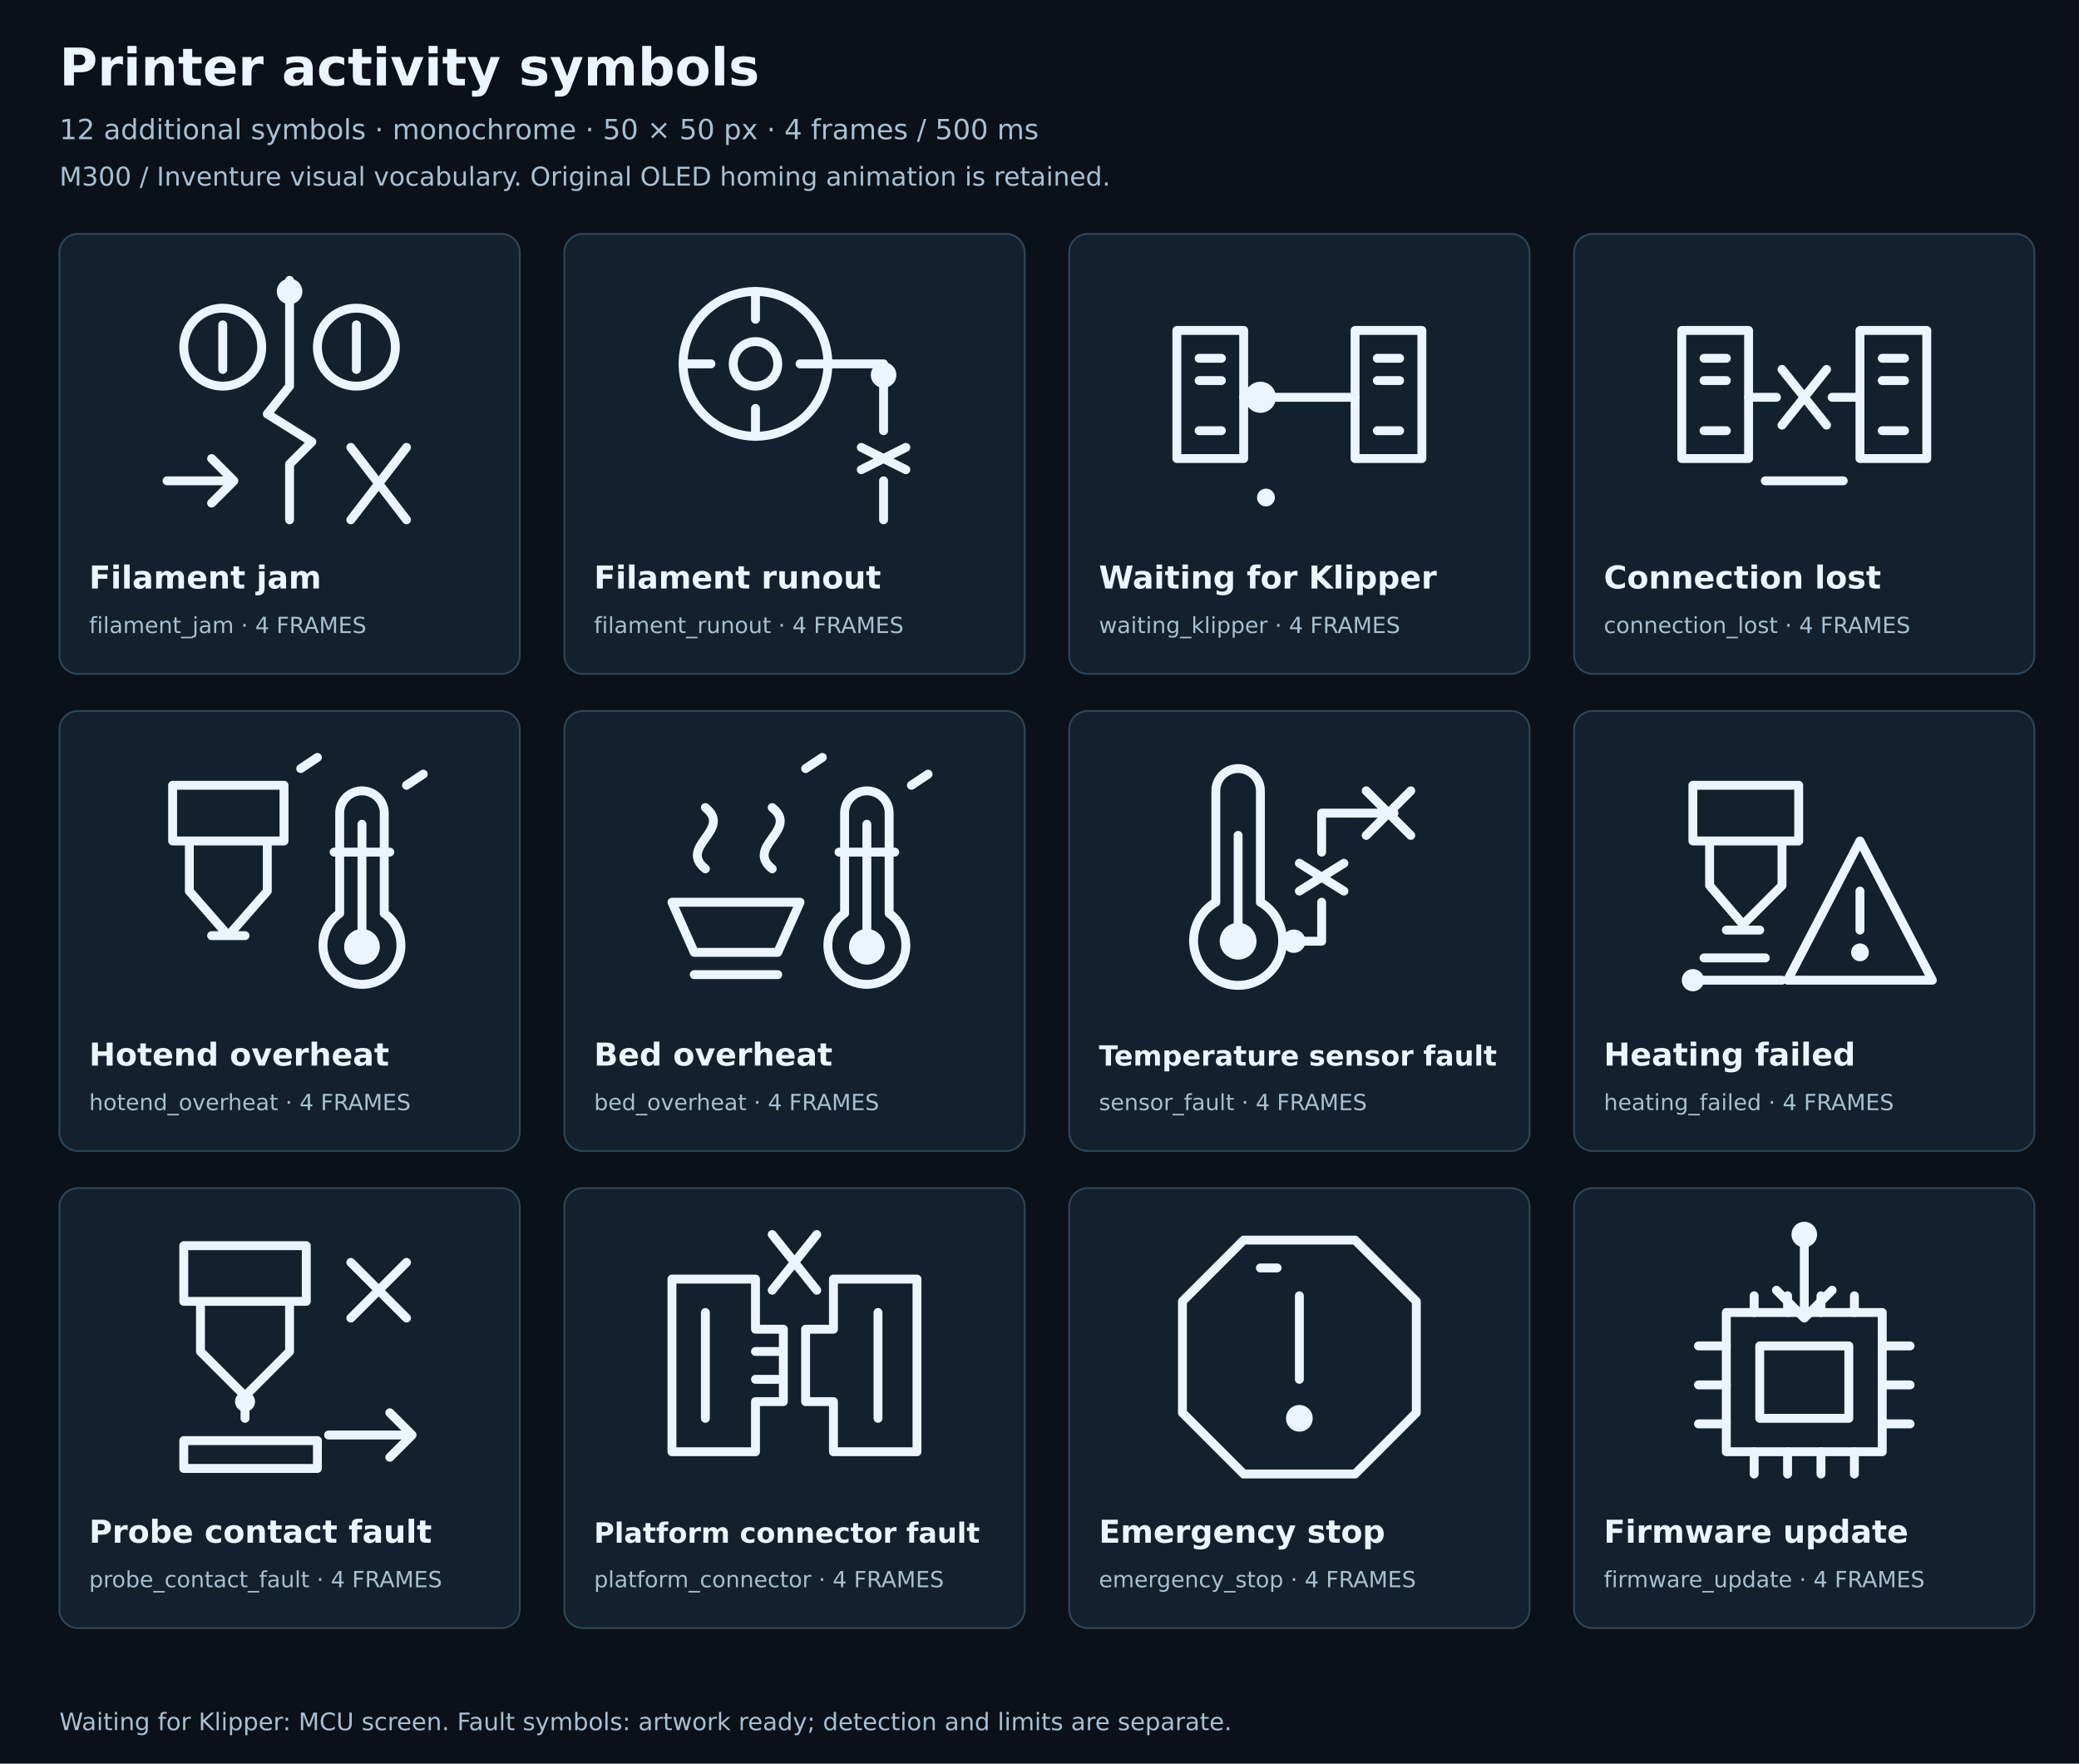
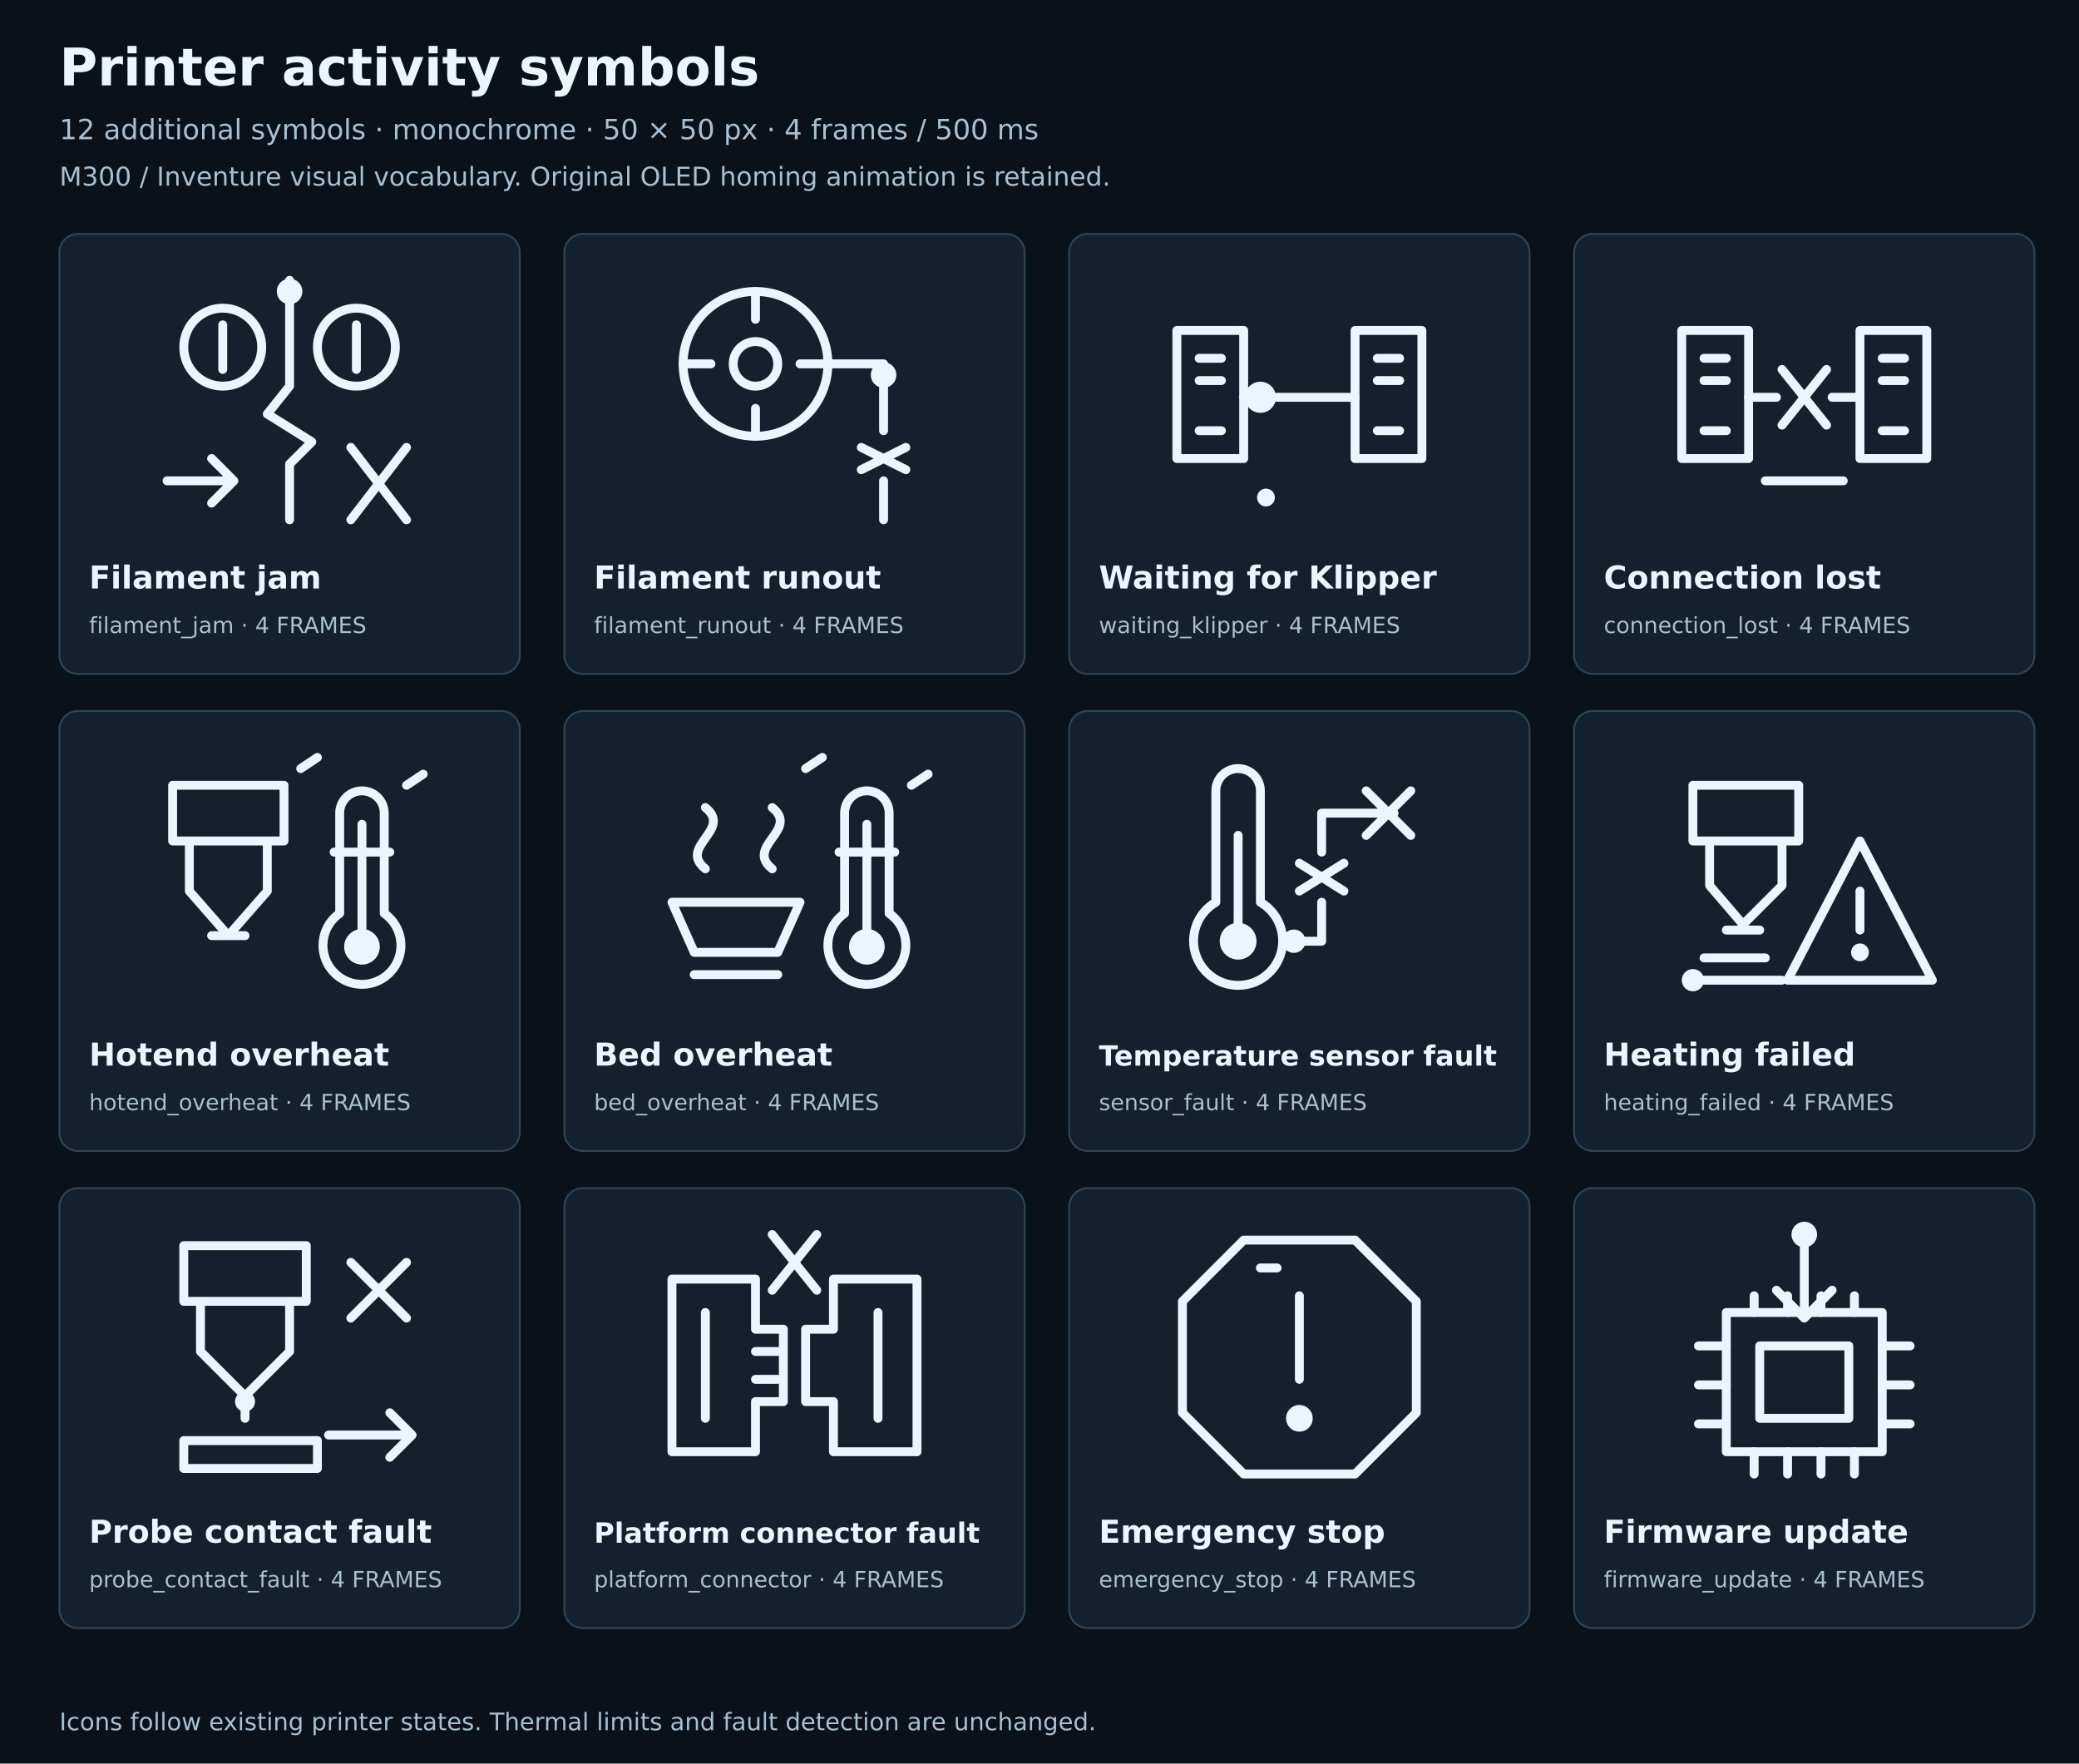
<svg xmlns="http://www.w3.org/2000/svg" width="1120" height="950" viewBox="0 0 1120 950">
  <rect width="1120" height="950" fill="#0b1118" />
  <g font-family="DejaVu Sans,sans-serif" fill="#eaf5ff">
    <text x="32" y="46" font-size="28" font-weight="bold">Printer activity symbols</text>
    <text x="32" y="75" font-size="15" fill="#a8c0d2">12 additional symbols · monochrome · 50 × 50 px · 4 frames / 500 ms</text>
    <text x="32" y="100" font-size="14" fill="#a8c0d2">M300 / Inventure visual vocabulary. Original OLED homing animation is retained.</text>
    <rect x="32" y="126" width="248" height="237" rx="10" fill="#13202d" stroke="#2e4556" />
    <g transform="translate(81 142) scale(3)" color="#eaf5ff">
      <g fill="none" stroke="currentColor" stroke-width="1.6" stroke-linecap="round" stroke-linejoin="round">
        <circle cx="13" cy="15" r="7" />
        <path transform="rotate(0 13 15)" d="M13 11v8" />
        <circle cx="37" cy="15" r="7" />
        <path transform="rotate(0 37 15)" d="M37 11v8" />
        <path d="M25 3v19l-4 5 8 5-4 4v10M3 39h12m-4-4 4 4-4 4" fill="none" />
        <circle cx="25" cy="5" r="1.5" fill="currentColor" />
        <path d="M36 33l10 13m0-13L36 46" fill="none" />
      </g>
    </g>
    <text x="48" y="317" font-size="17" font-weight="bold">Filament jam</text>
    <text x="48" y="341" font-size="12" fill="#a8c0d2">filament_jam · 4 FRAMES</text>
    <rect x="304" y="126" width="248" height="237" rx="10" fill="#13202d" stroke="#2e4556" />
    <g transform="translate(353 142) scale(3)" color="#eaf5ff">
      <g fill="none" stroke="currentColor" stroke-width="1.6" stroke-linecap="round" stroke-linejoin="round">
        <circle cx="18" cy="18" r="13" />
        <circle cx="18" cy="18" r="4" />
        <path d="M18 5v5M18 26v5M5 18h5M26 18h5M31 18h10v12m0 9v7M37 33l8 4m-8 0 8-4" fill="none" />
        <circle cx="41" cy="20" r="1.5" fill="currentColor" />
      </g>
    </g>
    <text x="320" y="317" font-size="17" font-weight="bold">Filament runout</text>
    <text x="320" y="341" font-size="12" fill="#a8c0d2">filament_runout · 4 FRAMES</text>
    <rect x="576" y="126" width="248" height="237" rx="10" fill="#13202d" stroke="#2e4556" />
    <g transform="translate(625 142) scale(3)" color="#eaf5ff">
      <g fill="none" stroke="currentColor" stroke-width="1.6" stroke-linecap="round" stroke-linejoin="round">
        <rect x="3" y="12" width="12" height="23" fill="none" />
        <rect x="35" y="12" width="12" height="23" fill="none" />
        <path d="M7 17h4M7 21h4M39 17h4M39 21h4M7 30h4M39 30h4" fill="none" />
        <path d="M15 24h20" fill="none" />
        <circle cx="18" cy="24" r="2" fill="currentColor" />
        <circle cx="19" cy="42" r="0.8" fill="currentColor" />
      </g>
    </g>
    <text x="592" y="317" font-size="17" font-weight="bold">Waiting for Klipper</text>
    <text x="592" y="341" font-size="12" fill="#a8c0d2">waiting_klipper · 4 FRAMES</text>
    <rect x="848" y="126" width="248" height="237" rx="10" fill="#13202d" stroke="#2e4556" />
    <g transform="translate(897 142) scale(3)" color="#eaf5ff">
      <g fill="none" stroke="currentColor" stroke-width="1.6" stroke-linecap="round" stroke-linejoin="round">
        <rect x="3" y="12" width="12" height="23" fill="none" />
        <rect x="35" y="12" width="12" height="23" fill="none" />
        <path d="M7 17h4M7 21h4M39 17h4M39 21h4M7 30h4M39 30h4" fill="none" />
        <path d="M15 24h5m10 0h5M21 19l8 10m0-10-8 10" fill="none" />
        <path d="M18 39h14" fill="none" />
      </g>
    </g>
    <text x="864" y="317" font-size="17" font-weight="bold">Connection lost</text>
    <text x="864" y="341" font-size="12" fill="#a8c0d2">connection_lost · 4 FRAMES</text>
    <rect x="32" y="383" width="248" height="237" rx="10" fill="#13202d" stroke="#2e4556" />
    <g transform="translate(81 399) scale(3)" color="#eaf5ff">
      <g fill="none" stroke="currentColor" stroke-width="1.6" stroke-linecap="round" stroke-linejoin="round">
        <path d="M4 8h20v10H4zM7 18v9l7 8 7-8v-9M11 35h6" fill="none" />
        <path d="M34 31V13a4 4 0 0 1 8 0v18a7 7 0 1 1-8 0zM38 15v22" fill="none" />
        <circle cx="38" cy="37" r="2.4" fill="currentColor" />
        <path d="M33 20h10" fill="none" />
        <path d="M27 5l3-2M46 8l3-2" fill="none" />
      </g>
    </g>
    <text x="48" y="574" font-size="17" font-weight="bold">Hotend overheat</text>
    <text x="48" y="598" font-size="12" fill="#a8c0d2">hotend_overheat · 4 FRAMES</text>
    <rect x="304" y="383" width="248" height="237" rx="10" fill="#13202d" stroke="#2e4556" />
    <g transform="translate(353 399) scale(3)" color="#eaf5ff">
      <g fill="none" stroke="currentColor" stroke-width="1.6" stroke-linecap="round" stroke-linejoin="round">
        <path d="M3 29h23l-4 9H7zM7 42h15M9 23c-5-4 5-7 0-11M21 23c-5-4 5-7 0-11" fill="none" />
        <path d="M34 31V13a4 4 0 0 1 8 0v18a7 7 0 1 1-8 0zM38 15v22" fill="none" />
        <circle cx="38" cy="37" r="2.4" fill="currentColor" />
        <path d="M33 20h10" fill="none" />
        <path d="M27 5l3-2M46 8l3-2" fill="none" />
      </g>
    </g>
    <text x="320" y="574" font-size="17" font-weight="bold">Bed overheat</text>
    <text x="320" y="598" font-size="12" fill="#a8c0d2">bed_overheat · 4 FRAMES</text>
    <rect x="576" y="383" width="248" height="237" rx="10" fill="#13202d" stroke="#2e4556" />
    <g transform="translate(625 399) scale(3)" color="#eaf5ff">
      <g fill="none" stroke="currentColor" stroke-width="1.6" stroke-linecap="round" stroke-linejoin="round">
        <path d="M10 29V9a4 4 0 0 1 8 0v20a8 8 0 1 1-8 0zM14 17v19" fill="none" />
        <circle cx="14" cy="36" r="2.5" fill="currentColor" />
        <path d="M22 36h7v-7m0-9v-7h13M25 22l8 5m0-5-8 5M37 9l8 8m0-8-8 8" fill="none" />
        <circle cx="24" cy="36" r="1.3" fill="currentColor" />
      </g>
    </g>
    <text x="592" y="574" font-size="15" font-weight="bold">Temperature sensor fault</text>
    <text x="592" y="598" font-size="12" fill="#a8c0d2">sensor_fault · 4 FRAMES</text>
    <rect x="848" y="383" width="248" height="237" rx="10" fill="#13202d" stroke="#2e4556" />
    <g transform="translate(897 399) scale(3)" color="#eaf5ff">
      <g fill="none" stroke="currentColor" stroke-width="1.6" stroke-linecap="round" stroke-linejoin="round">
        <path d="M5 8h19v10H5zM8 18v8l6 7 7-7v-8M11 34h6M4 43h17M7 39h11" fill="none" />
        <path d="M35 18 48 43H22zM35 27v7" fill="none" />
        <circle cx="35" cy="38" r="0.8" fill="currentColor" />
        <circle cx="5" cy="43" r="1.2" fill="currentColor" />
      </g>
    </g>
    <text x="864" y="574" font-size="17" font-weight="bold">Heating failed</text>
    <text x="864" y="598" font-size="12" fill="#a8c0d2">heating_failed · 4 FRAMES</text>
    <rect x="32" y="640" width="248" height="237" rx="10" fill="#13202d" stroke="#2e4556" />
    <g transform="translate(81 656) scale(3)" color="#eaf5ff">
      <g fill="none" stroke="currentColor" stroke-width="1.6" stroke-linecap="round" stroke-linejoin="round">
        <path d="M6 5h22v10H6zM9 15v9l8 8 8-8v-9M6 40h24v5H6zM17 32v4" fill="none" />
        <path d="M36 8l10 10m0-10L36 18M32 39h15m-4-4 4 4-4 4" fill="none" />
        <circle cx="17" cy="33" r="1" fill="currentColor" />
      </g>
    </g>
    <text x="48" y="831" font-size="17" font-weight="bold">Probe contact fault</text>
    <text x="48" y="855" font-size="12" fill="#a8c0d2">probe_contact_fault · 4 FRAMES</text>
    <rect x="304" y="640" width="248" height="237" rx="10" fill="#13202d" stroke="#2e4556" />
    <g transform="translate(353 656) scale(3)" color="#eaf5ff">
      <g fill="none" stroke="currentColor" stroke-width="1.6" stroke-linecap="round" stroke-linejoin="round">
        <path d="M3 11h15v9h5v13h-5v9H3zM47 11H32v9h-5v13h5v9h15zM9 17v19M40 17v19" fill="none" />
        <path d="M21 3l8 10m0-10-8 10" fill="none" />
        <path d="M18 24h4m-4 5h4" fill="none" />
      </g>
    </g>
    <text x="320" y="831" font-size="15" font-weight="bold">Platform connector fault</text>
    <text x="320" y="855" font-size="12" fill="#a8c0d2">platform_connector · 4 FRAMES</text>
    <rect x="576" y="640" width="248" height="237" rx="10" fill="#13202d" stroke="#2e4556" />
    <g transform="translate(625 656) scale(3)" color="#eaf5ff">
      <g fill="none" stroke="currentColor" stroke-width="1.6" stroke-linecap="round" stroke-linejoin="round">
        <path d="M15 4h20l11 11v20L35 46H15L4 35V15zM25 14v15" fill="none" />
        <circle cx="25" cy="36" r="1.6" fill="currentColor" />
        <path d="M18 9h3" fill="none" />
      </g>
    </g>
    <text x="592" y="831" font-size="17" font-weight="bold">Emergency stop</text>
    <text x="592" y="855" font-size="12" fill="#a8c0d2">emergency_stop · 4 FRAMES</text>
    <rect x="848" y="640" width="248" height="237" rx="10" fill="#13202d" stroke="#2e4556" />
    <g transform="translate(897 656) scale(3)" color="#eaf5ff">
      <g fill="none" stroke="currentColor" stroke-width="1.6" stroke-linecap="round" stroke-linejoin="round">
        <rect x="11" y="17" width="28" height="25" fill="none" />
        <rect x="17" y="23" width="16" height="13" fill="none" />
        <path d="M16 14v3m0 25v4" fill="none" />
        <path d="M22 14v3m0 25v4" fill="none" />
        <path d="M28 14v3m0 25v4" fill="none" />
        <path d="M34 14v3m0 25v4" fill="none" />
        <path d="M25 2v16m-5-5 5 5 5-5M6 23h5M6 30h5M6 37h5M39 23h5M39 30h5M39 37h5" fill="none" />
        <circle cx="25" cy="3" r="1.5" fill="currentColor" />
      </g>
    </g>
    <text x="864" y="831" font-size="17" font-weight="bold">Firmware update</text>
    <text x="864" y="855" font-size="12" fill="#a8c0d2">firmware_update · 4 FRAMES</text>
-     <text x="32" y="932" font-size="13" fill="#a8c0d2">Waiting for Klipper: MCU screen. Fault symbols: artwork ready; detection and limits are separate.</text>
+     <text x="32" y="932" font-size="13" fill="#a8c0d2">Icons follow existing printer states. Thermal limits and fault detection are unchanged.</text>
  </g>
</svg>
